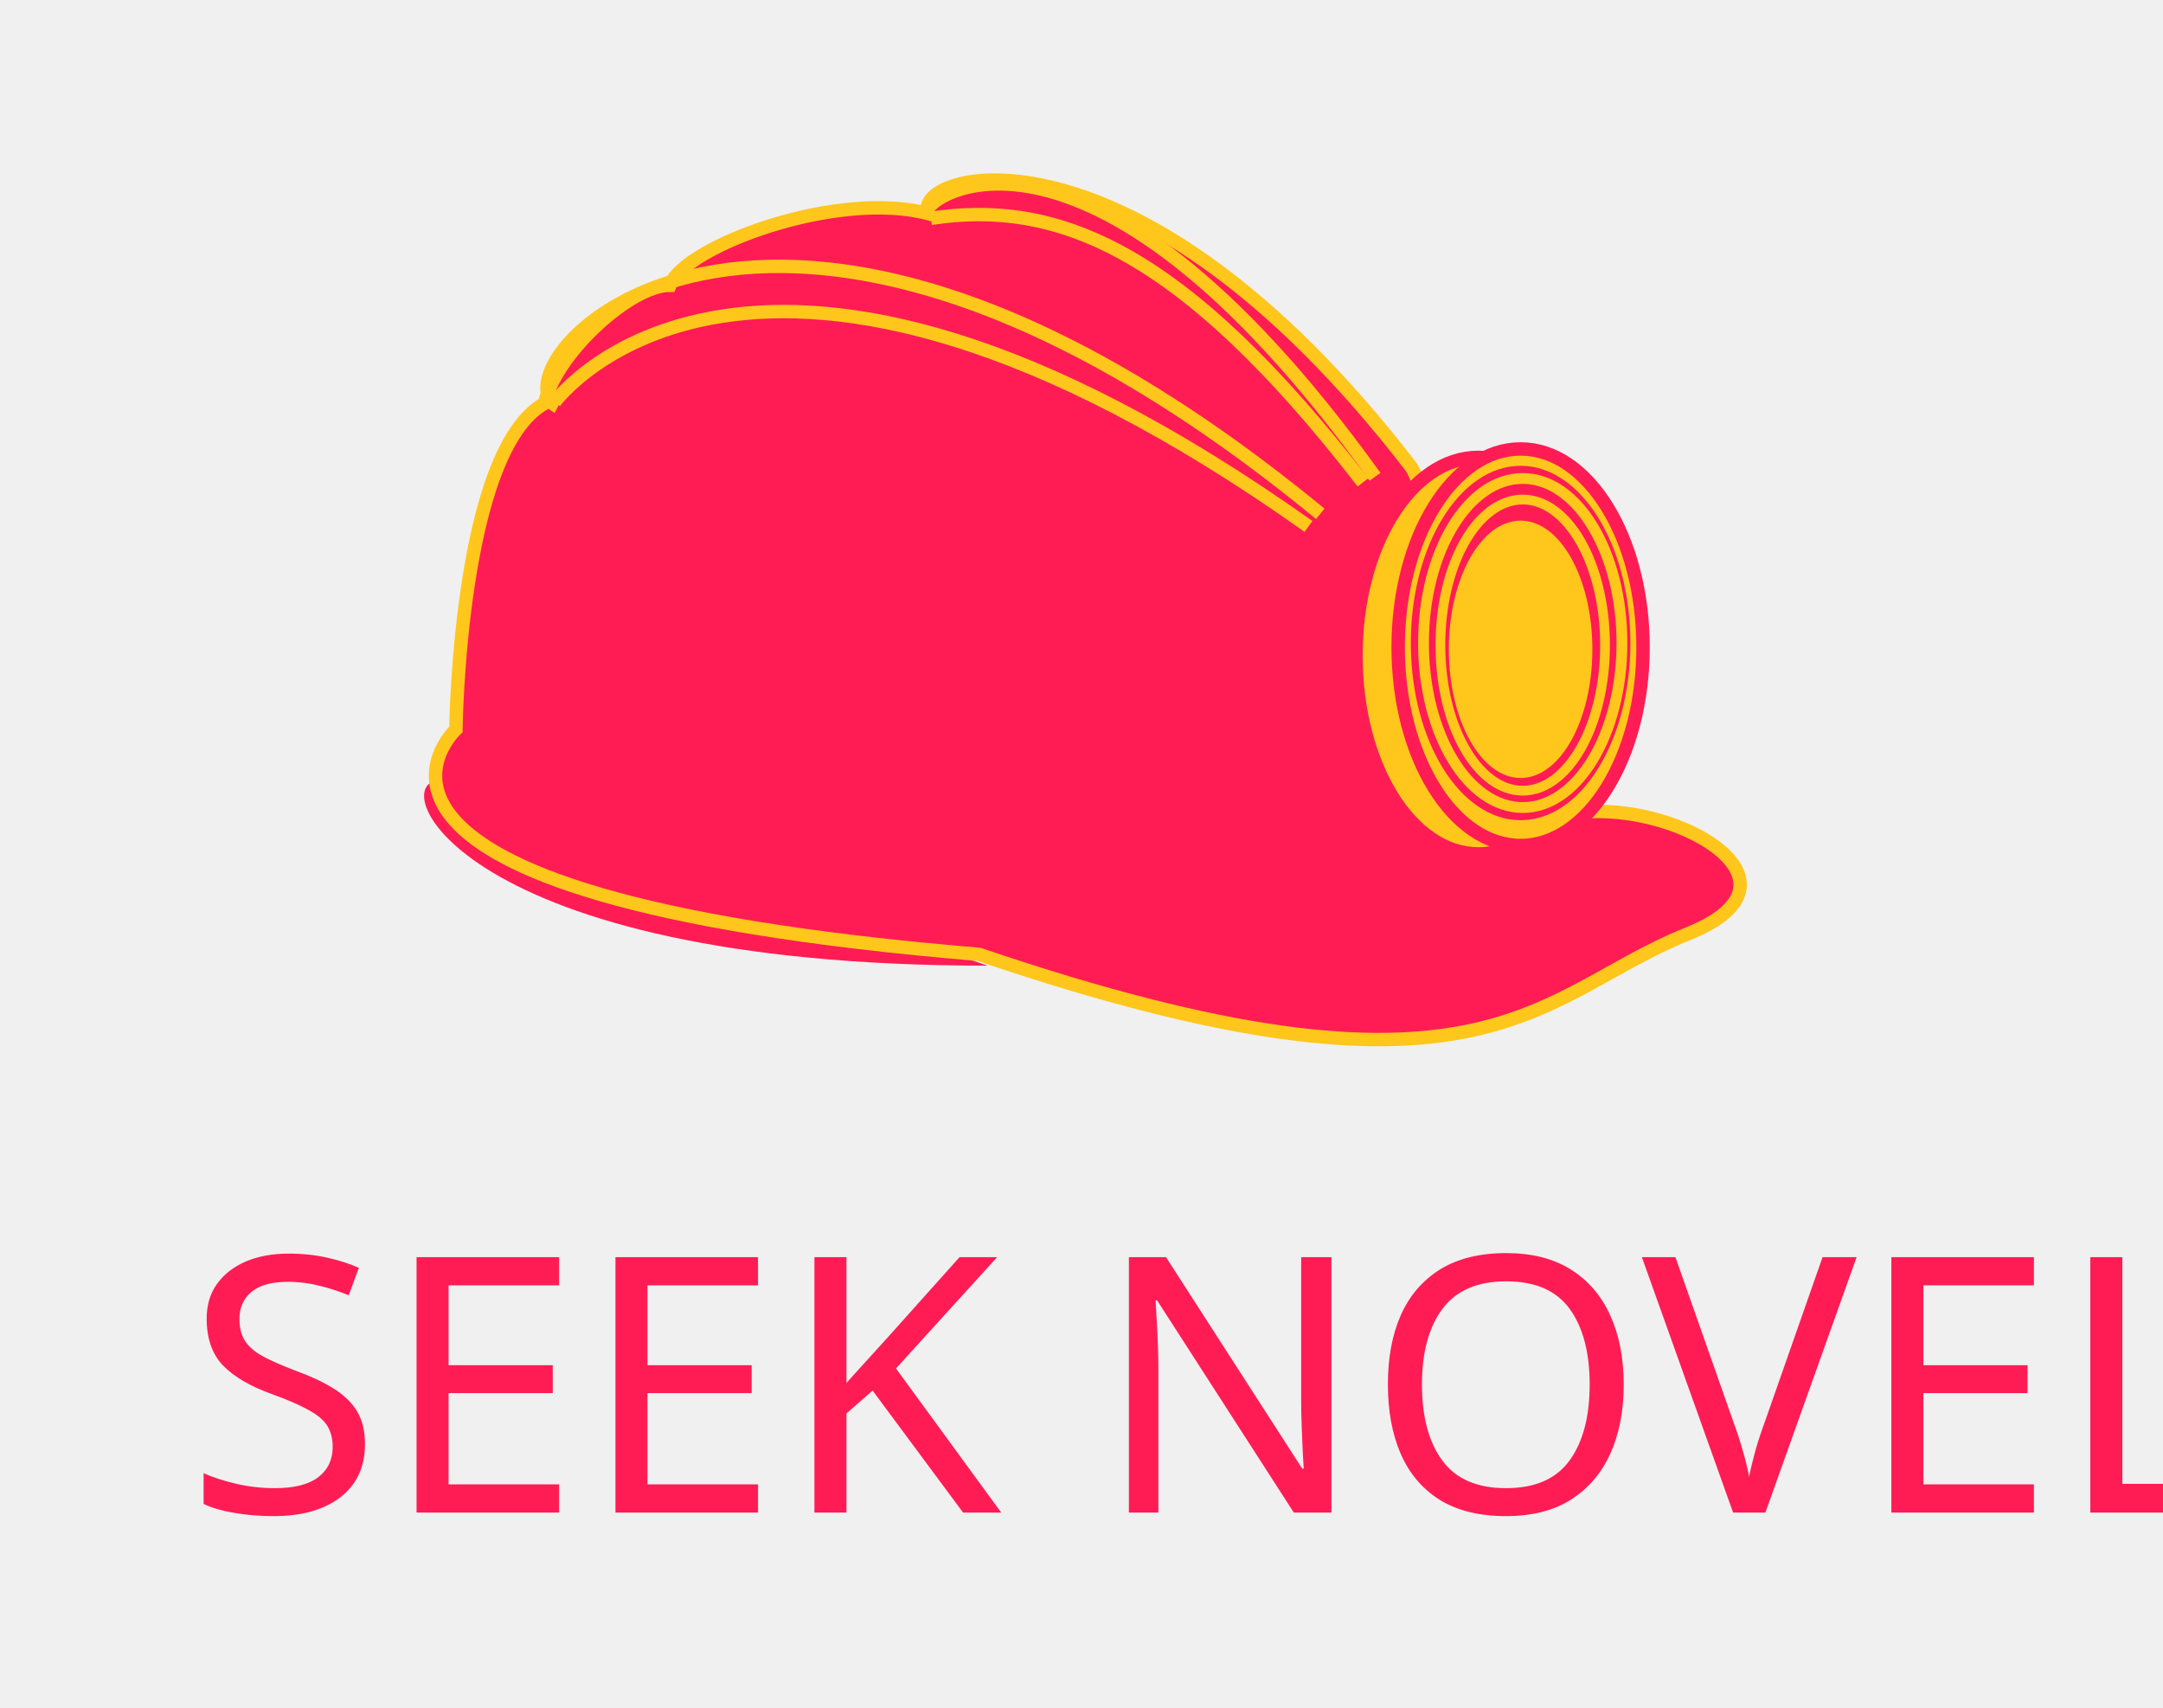
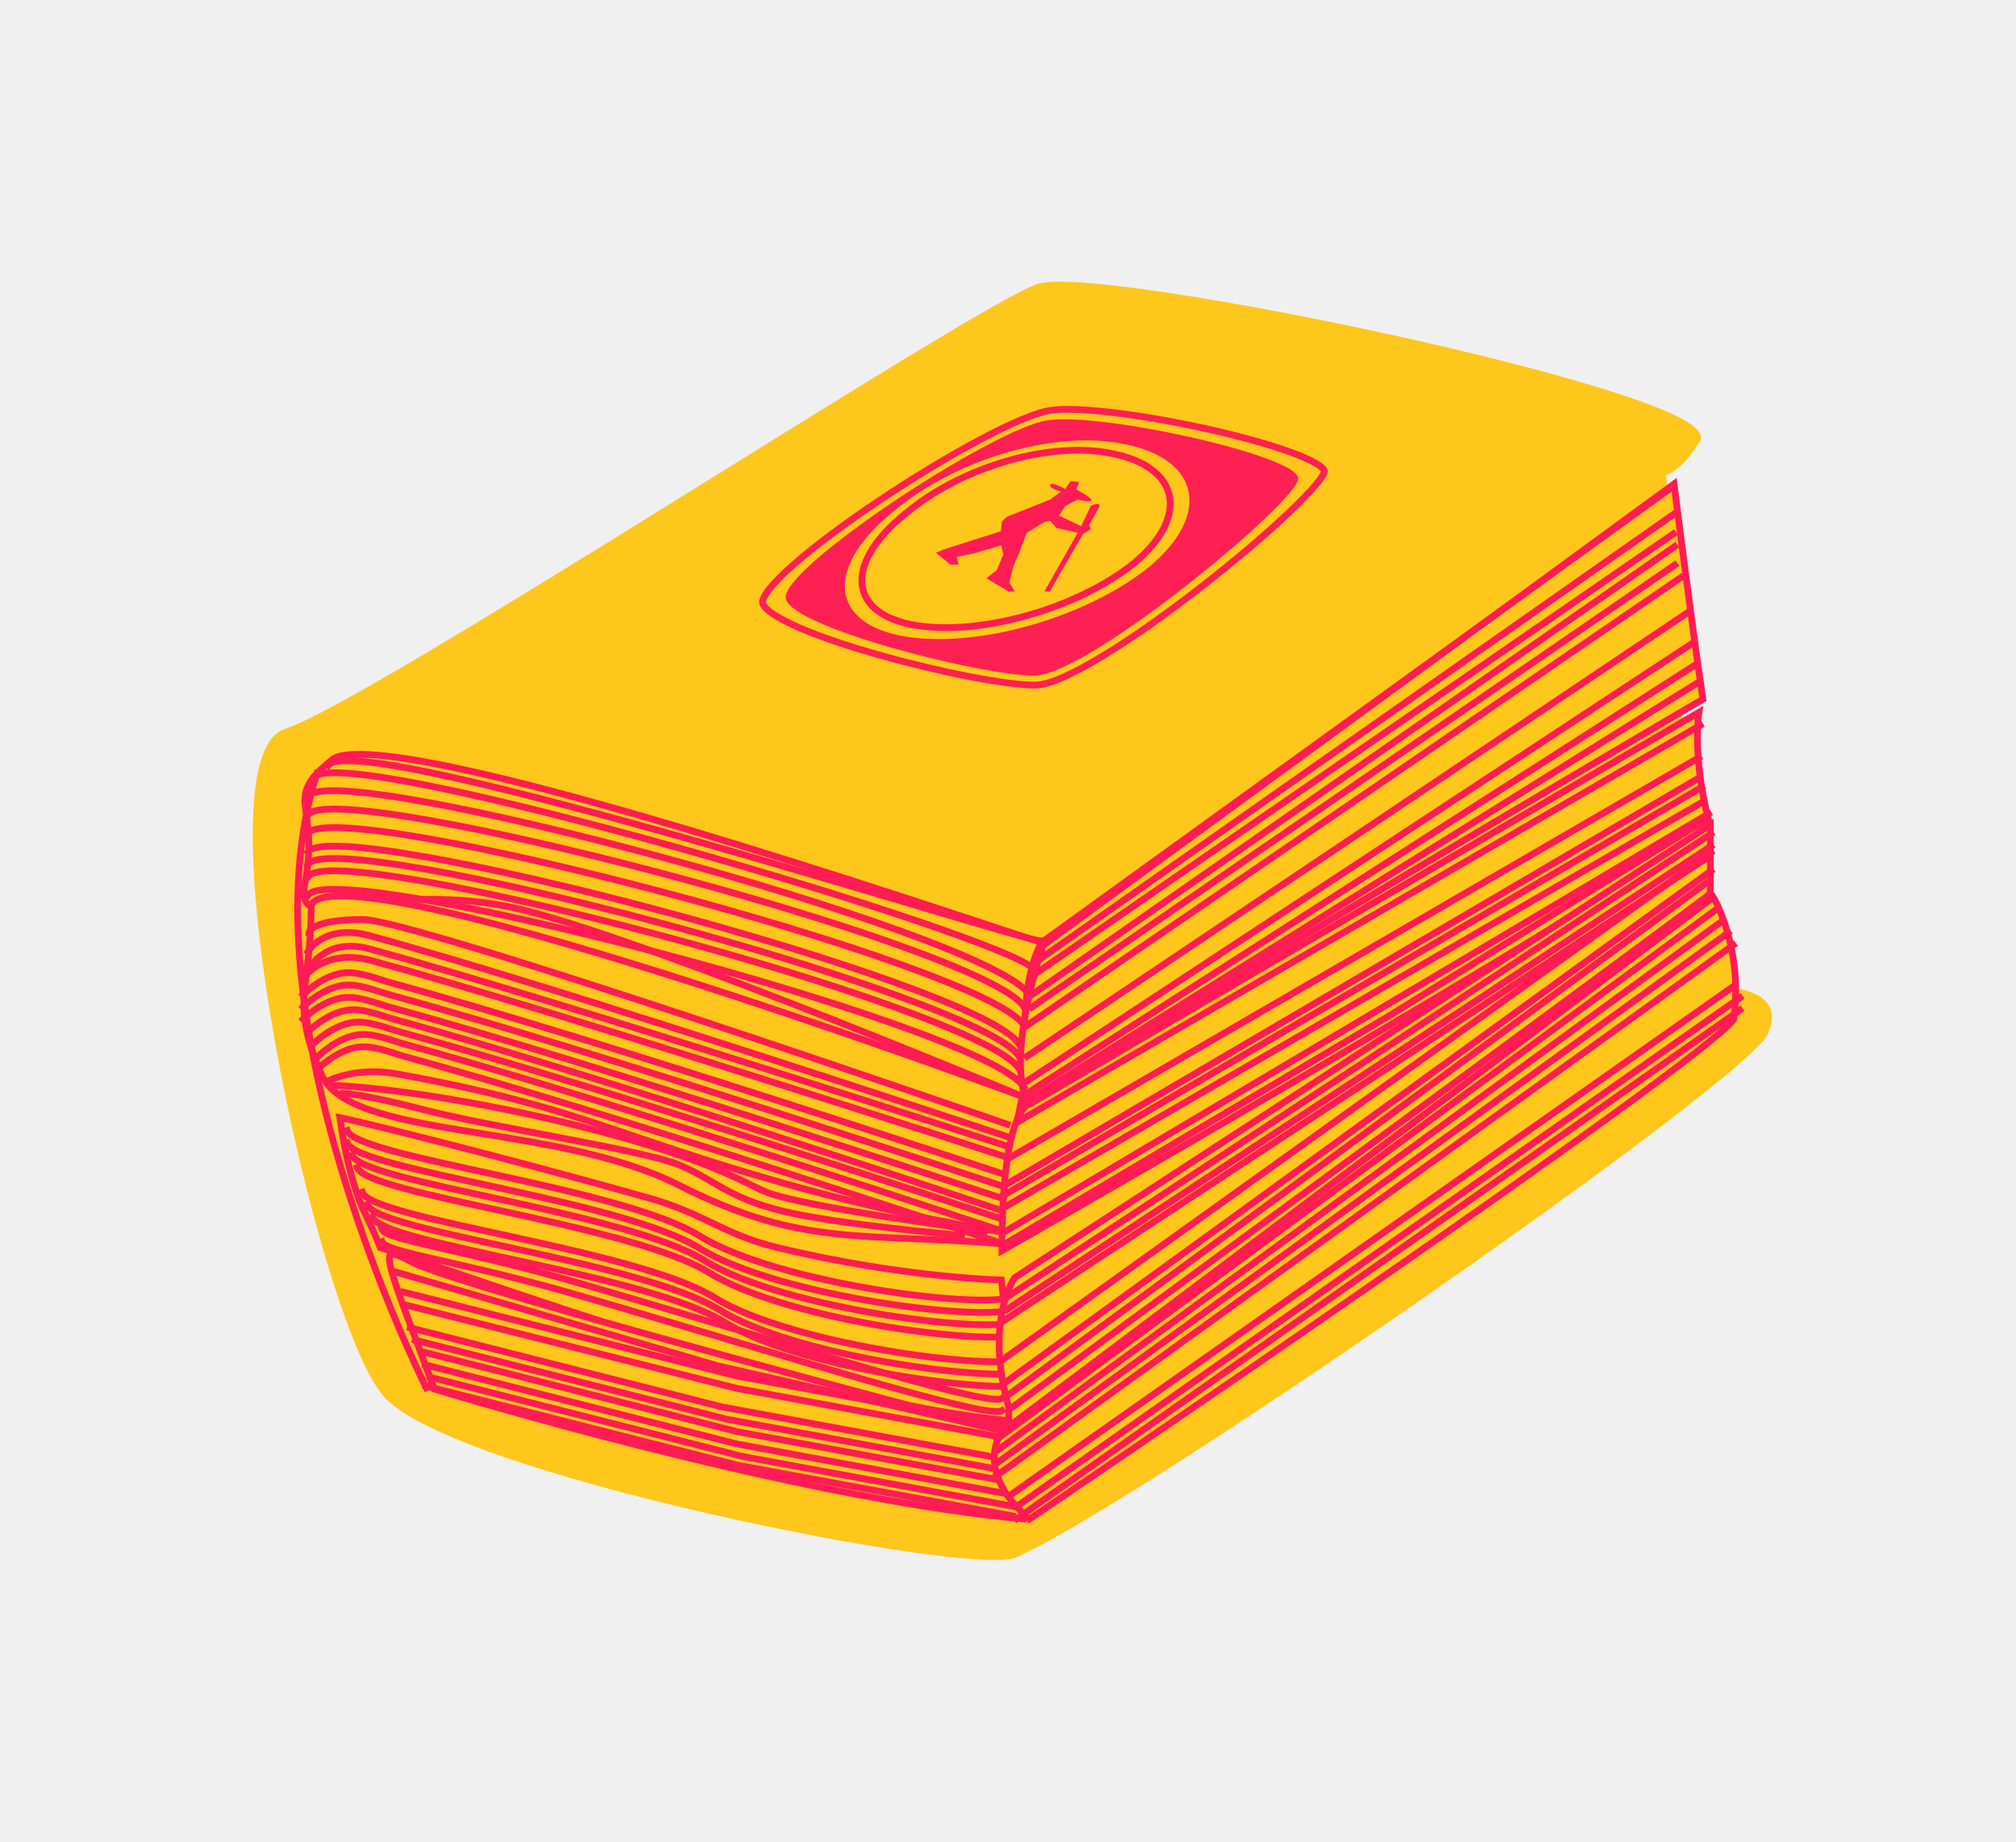
- <svg xmlns="http://www.w3.org/2000/svg" width="133px" height="105px" viewBox="0 0 133 105" version="1.1" style="background: #FFC61C;">
-   <defs />
-   <g id="Seek-Novelty" stroke="none" stroke-width="1" fill="none" fill-rule="evenodd">
-     <g id="thumb">
-       <g id="Group" transform="translate(26, 11)">
-         <path d="M1.111,36.954 C-2.489,36.954 2.064,48.374 34.732,48.374" id="rim" fill="#FF1C54" />
-         <path d="M2.033,33.845 C2.033,33.845 2.225,16.744 7.486,13.799 C8.135,10.788 12.726,6.54 15.188,6.54 C16.126,4.12 25.482,0.645 31.095,2.137 C29.87,-0.381 43.591,-4.604 60.759,17.696 C63.455,21.634 60.503,44.022 68.478,39.782 C73.89,36.6 87.063,42.709 77.771,46.424 C68.478,50.138 65.345,58.273 34.201,47.679 C-8.968,44.097 2.033,33.845 2.033,33.845 Z" id="hat" stroke="#FFC61C" stroke-width="0.825" fill="#FF1C54" />
-         <g id="headlight" transform="translate(57.375, 16.60225)">
-           <ellipse id="Oval-1" stroke="#FF1C54" stroke-width="0.825" fill="#FFC61C" cx="7.529" cy="12.711" rx="7.529" ry="12.192" />
-           <ellipse id="Oval-1-Copy" stroke="#FF1C54" stroke-width="0.825" fill="#FFC61C" cx="10.125" cy="12.192" rx="7.529" ry="12.192" />
-           <ellipse id="Oval-1-Copy-2" fill="#FF1C54" cx="10.125" cy="11.933" rx="6.75" ry="10.895" />
-           <ellipse id="Oval-1-Copy-2" stroke="#FFC61C" stroke-width="0.668" cx="10.255" cy="11.933" rx="6.101" ry="10.117" />
-           <ellipse id="Oval-1-Copy-3" stroke="#FFC61C" stroke-width="0.601" cx="10.255" cy="12.063" rx="5.062" ry="8.95" />
-           <ellipse id="Oval-1-Copy-3" fill="#FFC61C" cx="10.125" cy="12.322" rx="4.413" ry="7.912" />
+ <svg xmlns="http://www.w3.org/2000/svg" xmlns:xlink="http://www.w3.org/1999/xlink" width="150px" height="137px" viewBox="0 0 150 137" version="1.1" style="background: #FF1C54;">
+   <defs>
+     <path d="M79.795,14.061 C79.795,15.931 62.413,30.223 58.024,30.223 C53.635,30.223 38.136,26.318 37.499,23.936 C36.862,21.555 54.638,9.926 59.128,9.283 C63.618,8.64 79.795,12.191 79.795,14.061 Z" id="path-1" />
+     <mask id="mask-2" maskContentUnits="userSpaceOnUse" maskUnits="objectBoundingBox" x="0" y="0" width="42.312" height="21.017" fill="white">
+       <use xlink:href="#path-1" />
+     </mask>
+     <path d="M55.483,14.132 C52.985,18.448 54.783,26.449 54.783,26.449 C54.783,26.449 26.846,14.725 16.789,12.17 C5.788,9.376 -0.874,14.798 0.093,9.718 C1.198,3.909 -1.729,3.615 2.218,0.463 C6.165,-2.689 49.064,12.1 55.483,14.132 Z" id="path-3" />
+     <mask id="mask-4" maskContentUnits="userSpaceOnUse" maskUnits="objectBoundingBox" x="0" y="0" width="55.483" height="26.425" fill="white">
+       <use xlink:href="#path-3" />
+     </mask>
+     <path d="M54.003,25.578 C54.003,25.578 52.794,30.004 52.794,36.994 C41.718,36.042 37.432,37.302 28.057,32.566 C18.681,27.829 3.566,29.26 1.343,24.24 C-1.099,18.726 0.536,17.632 0.536,11.678 C0.536,5.725 54.003,25.578 54.003,25.578 Z" id="path-5" />
+     <mask id="mask-6" maskContentUnits="userSpaceOnUse" maskUnits="objectBoundingBox" x="0" y="0" width="54.003" height="26.43" fill="white">
+       <use xlink:href="#path-5" />
+     </mask>
+     <path d="M26.04,33.064 C30.078,34.207 31.646,35.794 35.521,36.727 C45.092,39.031 52.356,39.139 52.356,39.139 C52.356,39.139 52.943,43.129 52.943,50.118 C37.805,48.816 12.173,39.139 5.732,37.183 C5.164,35.607 4.321,34.212 3.936,32.997 C2.828,29.511 2.773,27.513 2.596,26.999 C2.545,26.851 15.262,30.012 26.04,33.064 Z" id="path-7" />
+     <mask id="mask-8" maskContentUnits="userSpaceOnUse" maskUnits="objectBoundingBox" x="0" y="0" width="50.347" height="23.124" fill="white">
+       <use xlink:href="#path-7" />
+     </mask>
+     <path d="M52.877,50.473 C52.877,50.473 53.999,50.439 53.999,57.429 C38.861,56.127 16.182,49.654 9.742,47.698 C6.461,38.603 4.819,35.874 8.305,37.791 C11.792,39.709 52.877,50.473 52.877,50.473 Z" id="path-9" />
+     <mask id="mask-10" maskContentUnits="userSpaceOnUse" maskUnits="objectBoundingBox" x="0" y="0" width="47.64" height="20.217" fill="white">
+       <use xlink:href="#path-9" />
+     </mask>
+   </defs>
+   <g id="Challenge-Yourself" stroke="none" stroke-width="1" fill="none" fill-rule="evenodd">
+     <g id="challengeyourself-copy-2">
+       <g id="book" transform="translate(19, 21)">
+         <path d="M107.313,11.614 C107.642,8.259 62.812,-1.088 58.298,0.354 C53.785,1.796 8.748,31.393 2.307,33.452 C-4.135,35.511 4.789,76.935 9.699,82.684 C14.609,88.432 53.273,96.079 56.52,94.626 C66.362,90.22 112.368,58.097 112.368,55.642 C113.866,52.076 107.313,52.688 107.313,52.688 L104.704,14.132 C104.704,14.132 105.805,14.132 107.313,11.614 Z" stroke="#FFC61C" stroke-width="0.5" fill="#FFC61C" />
+         <use id="Rectangle-41" stroke="#FF1C54" mask="url(#mask-2)" fill="#FFC61C" opacity="0.973" xlink:href="#path-1" />
+         <path d="M77.595,14.598 C77.595,16.295 61.927,29.263 57.971,29.263 C54.015,29.263 40.044,25.719 39.47,23.558 C38.896,21.397 54.919,10.846 58.966,10.262 C63.014,9.679 77.595,12.901 77.595,14.598 Z" id="Rectangle-41" fill="#FF1C54" opacity="0.973" />
+         <g id="Group-2" transform="translate(3.366619, 34.84299)" stroke="#FF1C54" fill="#FFC61C">
+           <use id="Rectangle-41" mask="url(#mask-4)" xlink:href="#path-3" />
+           <use id="Rectangle-41-Copy" mask="url(#mask-6)" xlink:href="#path-5" />
+           <use id="Rectangle-41-Copy-2" mask="url(#mask-8)" xlink:href="#path-7" />
+           <use id="Rectangle-41-Copy-4" mask="url(#mask-10)" xlink:href="#path-9" />
        </g>
-         <path d="M8.099,13.729 C8.099,13.729 20.203,-2.934 54.457,21.368" id="Path-454" stroke="#FFC61C" stroke-width="0.825" />
-         <path d="M8.298,14.024 C3.994,11.761 20.685,-7.752 55.182,20.594" id="Path-454-Copy" stroke="#FFC61C" stroke-width="0.825" />
-         <path d="M31.043,2.112 C30.151,1.59 40.37,-6.951 58.549,18.316" id="Path-456" stroke="#FFC61C" stroke-width="0.825" />
-         <path d="M31.236,2.424 C38.882,1.266 46.583,4.125 57.805,18.661" id="Path-456-Copy" stroke="#FFC61C" stroke-width="0.825" />
+         <g id="pages" transform="translate(6.359168, 61.94809)" stroke="#FF1C54" stroke-width="0.5" stroke-linecap="square">
+           <path d="M0.47,1.157 C1.152,3.182 20.829,5.371 26.708,9.008 C32.588,12.645 48.604,14.645 50.312,13.406" id="Line" />
+           <path d="M0.47,2.076 C1.152,4.101 20.829,6.29 26.708,9.927 C32.588,13.564 48.604,15.564 50.312,14.325" id="Line" />
+           <path d="M0.844,2.995 C1.526,5.019 21.203,7.209 27.082,10.845 C32.962,14.482 48.979,16.483 50.686,15.243" id="Line" />
+           <path d="M1.218,3.913 C1.9,5.938 21.577,8.127 27.456,11.764 C33.336,15.401 49.353,17.402 51.06,16.162" id="Line" />
+           <path d="M1.592,5.751 C2.274,7.776 21.951,9.965 27.83,13.602 C33.71,17.239 49.727,19.24 51.434,18" id="Line" />
+           <path d="M1.966,6.67 C2.648,8.695 22.325,10.884 28.205,14.521 C34.084,18.158 50.101,20.158 51.809,18.919" id="Line" />
+           <path d="M2.34,7.589 C3.022,9.613 22.699,11.803 28.579,15.44 C34.458,19.076 50.475,21.077 52.183,19.838" id="Line" />
+           <path d="M3.06,8.508 C3.33,9.308 8.944,9.977 17.422,12.424 C28.559,15.638 43.265,20.282 47.827,21.045 C48.571,21.17 49.045,21.191 49.19,21.086" id="Line" />
+           <path d="M3.06,9.426 C3.33,10.227 8.944,10.896 17.422,13.343 C28.559,16.557 43.265,21.201 47.827,21.964 C48.571,22.089 49.045,22.11 49.19,22.005" id="Line" />
+           <polyline id="Line" points="6.663 19.515 29.833 25.395 50.312 29.172" />
+           <polyline id="Line" points="6.334 20.172 29.505 26.052 49.983 29.83" />
+           <polyline id="Line" points="6.289 18.596 29.459 24.476 49.938 28.254" />
+           <polyline id="Line" points="6.289 17.677 29.459 23.557 49.938 27.335" />
+           <polyline id="Line" points="5.541 16.758 28.711 22.638 49.19 26.416" />
+           <polyline id="Line" points="5.167 15.839 28.337 21.719 48.816 25.497" />
+           <polyline id="Line" points="4.678 14.105 29.459 20.341 49.938 24.119" />
+           <polyline id="Line" points="4.678 13.186 29.459 19.422 49.938 23.2" />
+           <polyline id="Line" points="3.884 11.627 28.044 18.661 49.938 23.66" />
+         </g>
+         <g id="Group-3" transform="translate(54.94283, 14.9578)" stroke="#FF1C54" stroke-width="0.5" fill="#FFC61C">
+           <path d="M3.668,34.379 L50.614,0.049 C50.614,0.049 51.872,10.061 52.761,16.06 C52.761,16.06 0.606,46.622 2.753,46.622 C0.606,43.135 3.668,34.379 3.668,34.379 Z" id="Path-126" />
+           <path d="M2.715,46.166 C2.715,46.166 0.606,46.166 0.606,57.093 C0.606,57.093 54.79,26.127 53.194,25.084 C51.94,20.257 52.466,17.036 52.466,17.036 L2.715,46.166 Z" id="Path-127" />
+           <path d="M1.548,59.104 C1.548,59.104 -0.75,62.349 1.157,68.899 C1.157,68.899 51.781,31.806 53.316,30.52 C53.316,28.226 53.316,25.403 53.316,25.403 L1.548,59.104 Z" id="Path-128" />
+           <path d="M0.606,70.554 C0.606,70.554 -1.598,73.396 2.648,77.063 C2.648,77.063 52.454,43.377 55.043,39.889 C55.798,34.548 53.54,30.797 53.54,30.797 L0.606,70.554 Z" id="Path-129" />
+         </g>
+         <g id="pages" transform="translate(3.366619, 15.08842)" stroke="#FF1C54" stroke-width="0.5" stroke-linecap="square">
+           <path d="M0.187,37.901 C0.187,37.901 1.43,36.646 2.943,36.335 C4.18,36.082 5.593,36.72 6.694,37.02 C21.702,41.101 52.183,51.226 52.183,51.226" id="Line" />
+           <path d="M0.187,38.82 C0.187,38.82 1.43,37.565 2.943,37.254 C4.18,37 5.593,37.639 6.694,37.938 C21.702,42.02 52.183,52.145 52.183,52.145" id="Line" />
+           <path d="M0.187,39.739 C0.187,39.739 1.43,38.484 2.943,38.173 C4.18,37.919 5.593,38.558 6.694,38.857 C21.702,42.938 52.183,53.063 52.183,53.063" id="Line" />
+           <path d="M0.561,40.658 C0.561,40.658 1.804,39.402 3.317,39.092 C4.554,38.838 5.967,39.477 7.068,39.776 C22.076,43.857 52.183,53.982 52.183,53.982" id="Line" />
+           <path d="M0.935,41.576 C0.935,41.576 2.178,40.321 3.691,40.011 C4.928,39.757 6.341,40.395 7.442,40.695 C22.45,44.776 52.183,54.601 52.183,54.601" id="Line" />
+           <path d="M1.309,42.495 C1.309,42.495 2.552,41.24 4.065,40.93 C5.302,40.676 6.715,41.314 7.816,41.614 C22.824,45.695 52.183,55.495 52.183,55.495" id="Line" />
+           <path d="M1.309,43.414 C1.309,43.414 2.552,42.159 4.065,41.848 C5.302,41.595 6.715,42.233 7.816,42.533 C22.824,46.614 52.183,56.413 52.183,56.413" id="Line" />
+           <path d="M3.18,45.252 C3.18,45.252 4.466,45.252 9.276,46.5 C14.086,47.749 25.318,49.452 28.042,50.535 C30.766,51.618 31.621,52.96 35.768,53.991 C39.916,55.021 49.19,55.818 49.19,55.818" id="Line" />
+           <path d="M2.219,44.646 C8.036,44.876 19.423,46.898 27.912,49.767 C32.136,51.195 33.677,52.237 34.724,52.629 C37.876,53.81 50.876,55.491 50.876,55.491" id="Line" />
+           <path d="M1.939,44.387 C1.939,44.387 3.994,43.227 7.213,43.813 C20.709,46.27 23.393,48.41 36.084,51.981 C44.847,54.447 52.183,55.574 52.183,55.574" id="Line" />
+           <path d="M0.937,21.766 C3.043,18.902 52.996,33.684 54.561,36.044" id="Line" />
+           <path d="M2.059,20.847 C4.165,17.983 53.511,33.905 55.041,33.905" id="Line" />
+           <path d="M0.563,23.145 C2.669,20.28 51.15,33.306 54.187,37.881" id="Line-Copy-2" />
+           <path d="M0.563,24.523 C2.669,21.659 50.776,34.225 53.813,38.8" id="Line-Copy-3" />
+           <path d="M0.563,25.901 C2.669,23.037 50.776,35.603 53.813,40.179" id="Line-Copy-4" />
+           <path d="M0.563,27.279 C2.669,24.415 50.402,36.981 53.438,41.557" id="Line-Copy-4" />
+           <path d="M0.563,28.198 C2.669,25.334 50.402,37.9 53.438,42.476" id="Line-Copy-4" />
+           <path d="M0.563,29.117 C2.669,26.253 50.402,38.819 53.438,43.394" id="Line-Copy-4" />
+           <path d="M0.563,30.495 C2.669,27.631 50.776,40.197 53.813,44.773" id="Line-Copy-4" />
+           <path d="M0.629,33.307 C0.629,33.307 0.654,32.321 4.627,32.321 C8.6,32.321 52.557,47.549 52.557,47.549" id="Line" />
+           <path d="M0.561,34.685 C0.561,34.685 1.779,32.61 5.11,33.516 C19.236,37.357 52.557,48.468 52.557,48.468" id="Line" />
+           <path d="M0.561,36.064 C0.561,36.064 1.794,33.6 5.125,34.506 C19.251,38.348 52.557,49.183 52.557,49.183" id="Line" />
+           <path d="M0.438,36.424 C0.438,36.424 1.962,34.476 5.294,35.382 C19.419,39.223 52.183,49.889 52.183,49.889" id="Line" />
+           <path d="M55.175,35.145 L102.308,2.067" id="Line" />
+           <path d="M54.427,36.523 L102.127,3.638" id="Line" />
+           <path d="M55.22,33.965 L101.934,0.23" id="Line" />
+           <path d="M54.427,37.901 L102.237,4.571" id="Line" />
+           <path d="M54.427,38.82 L102.237,5.949" id="Line" />
+           <path d="M54.053,40.198 L102.684,6.889" id="Line" />
+           <path d="M54.053,42.495 L103.089,9.565" id="Line" />
+           <path d="M54.053,44.333 L103.471,11.823" id="Line" />
+           <path d="M54.053,45.252 L103.713,13.414" id="Line" />
+           <path d="M54.222,45.711 L104.027,14.656" id="Line" />
+           <path d="M53.4,47.347 L104.133,17.877" id="Line" />
+           <path d="M52.652,50.103 L104.023,20.286" id="Line" />
+           <path d="M52.652,51.941 L103.994,21.817" id="Line" />
+           <path d="M52.278,52.86 L104.231,22.494" id="Line" />
+           <path d="M52.278,53.779 L104.372,23.543" id="Line" />
+           <path d="M52.278,55.616 L104.747,24.462" id="Line" />
+           <polyline id="Line" points="52.278 56.535 81.025 39.466 104.433 24.972" />
+           <path d="M104.926,25.957 L52.557,60.412" id="Line" />
+           <path d="M105.468,31.468 L51.809,70.979" id="Line" />
+           <path d="M105.842,32.387 L51.809,71.838" id="Line" />
+           <path d="M106.216,33.306 L51.809,72.757" id="Line" />
+           <path d="M106.59,34.225 L51.809,73.676" id="Line" />
+           <polyline id="Line" points="106.71 37.226 55.035 73.574 52.931 75.054" />
+           <polyline id="Line" points="107.084 38.145 55.409 74.493 53.305 75.973" />
+           <polyline id="Line" points="107.084 39.064 55.409 75.411 53.305 76.892" />
+           <path d="M104.926,26.875 L52.557,61.331" id="Path" />
+           <path d="M104.552,27.794 L52.183,62.25" id="Line" />
+           <path d="M104.552,29.632 L52.557,67.763" id="Line" />
+           <path d="M104.926,28.713 L52.183,66.945" id="Line" />
+           <path d="M104.926,27.335 L52.183,65.108" id="Line" />
+         </g>
+         <path d="M12.711,82.231 C12.711,82.231 -1.286,54.594 4.589,36.532" id="Line" stroke="#FF1C54" stroke-width="0.5" stroke-linecap="square" />
+         <path d="M65.922,13.604 C61.073,11.576 53.332,12.405 48.042,15.454 C42.459,18.504 41.755,22.62 46.791,24.648 C51.944,26.676 60.683,25.848 66.107,22.798 C71.287,19.748 70.992,15.632 65.922,13.604 Z" id="Oval-1" fill="#FFC61C" transform="translate(56.63041, 19.12618) rotate(-10) translate(-56.63041, -19.12618) " />
+         <path d="M64.866,14.142 C60.527,12.333 53.601,13.072 48.869,15.793 C43.873,18.515 43.243,22.188 47.749,23.998 C52.36,25.807 60.178,25.068 65.031,22.347 C69.665,19.625 69.401,15.952 64.866,14.142 Z" id="Oval-1-Copy" stroke="#FF1C54" stroke-width="0.5" transform="translate(56.55229, 19.06996) rotate(-10) translate(-56.55229, -19.06996) " />
+         <path d="M60.256,15.386 L60.647,14.796 L61.293,14.865 L61.082,15.401 C61.082,15.401 62.469,16.153 62.162,16.257 C61.855,16.362 61.198,16.162 61.198,16.162 L60.256,16.639 L59.803,17.368 L61.45,18.143 L62.162,16.639 C62.162,16.639 62.799,16.31 62.799,16.639 C62.799,16.782 62.03,18.054 62.03,18.054 L62.162,18.369 L61.582,18.721 L59.113,23.002 L58.709,23.002 L61.192,18.636 L59.615,18.287 L59.142,17.754 L58.709,17.839 L57.391,18.637 L56.807,20.19 L56.403,21.113 L56.091,22.337 L56.505,23.007 L56.037,23.002 L54.396,22.027 L55.165,21.417 L55.652,20.256 L55.501,19.566 L53.509,20.157 L52.184,20.433 L52.326,21.005 L51.702,20.998 L50.634,20.128 L51.231,19.873 L55.471,18.521 L55.547,17.803 L55.919,17.447 L59.142,16.162 L59.959,15.575 C59.959,15.575 59.06,15.354 59.142,15.072 C59.224,14.791 60.256,15.386 60.256,15.386 Z" id="Path-100" fill="#FF1C54" />
      </g>
-       <text id="SEEK-NOVELTY" font-family="Anton" font-size="22" font-weight="normal" fill="#FF1C54">
-         <tspan x="11.393" y="93">SEEK NOVELTY</tspan>
-       </text>
    </g>
  </g>
</svg>
